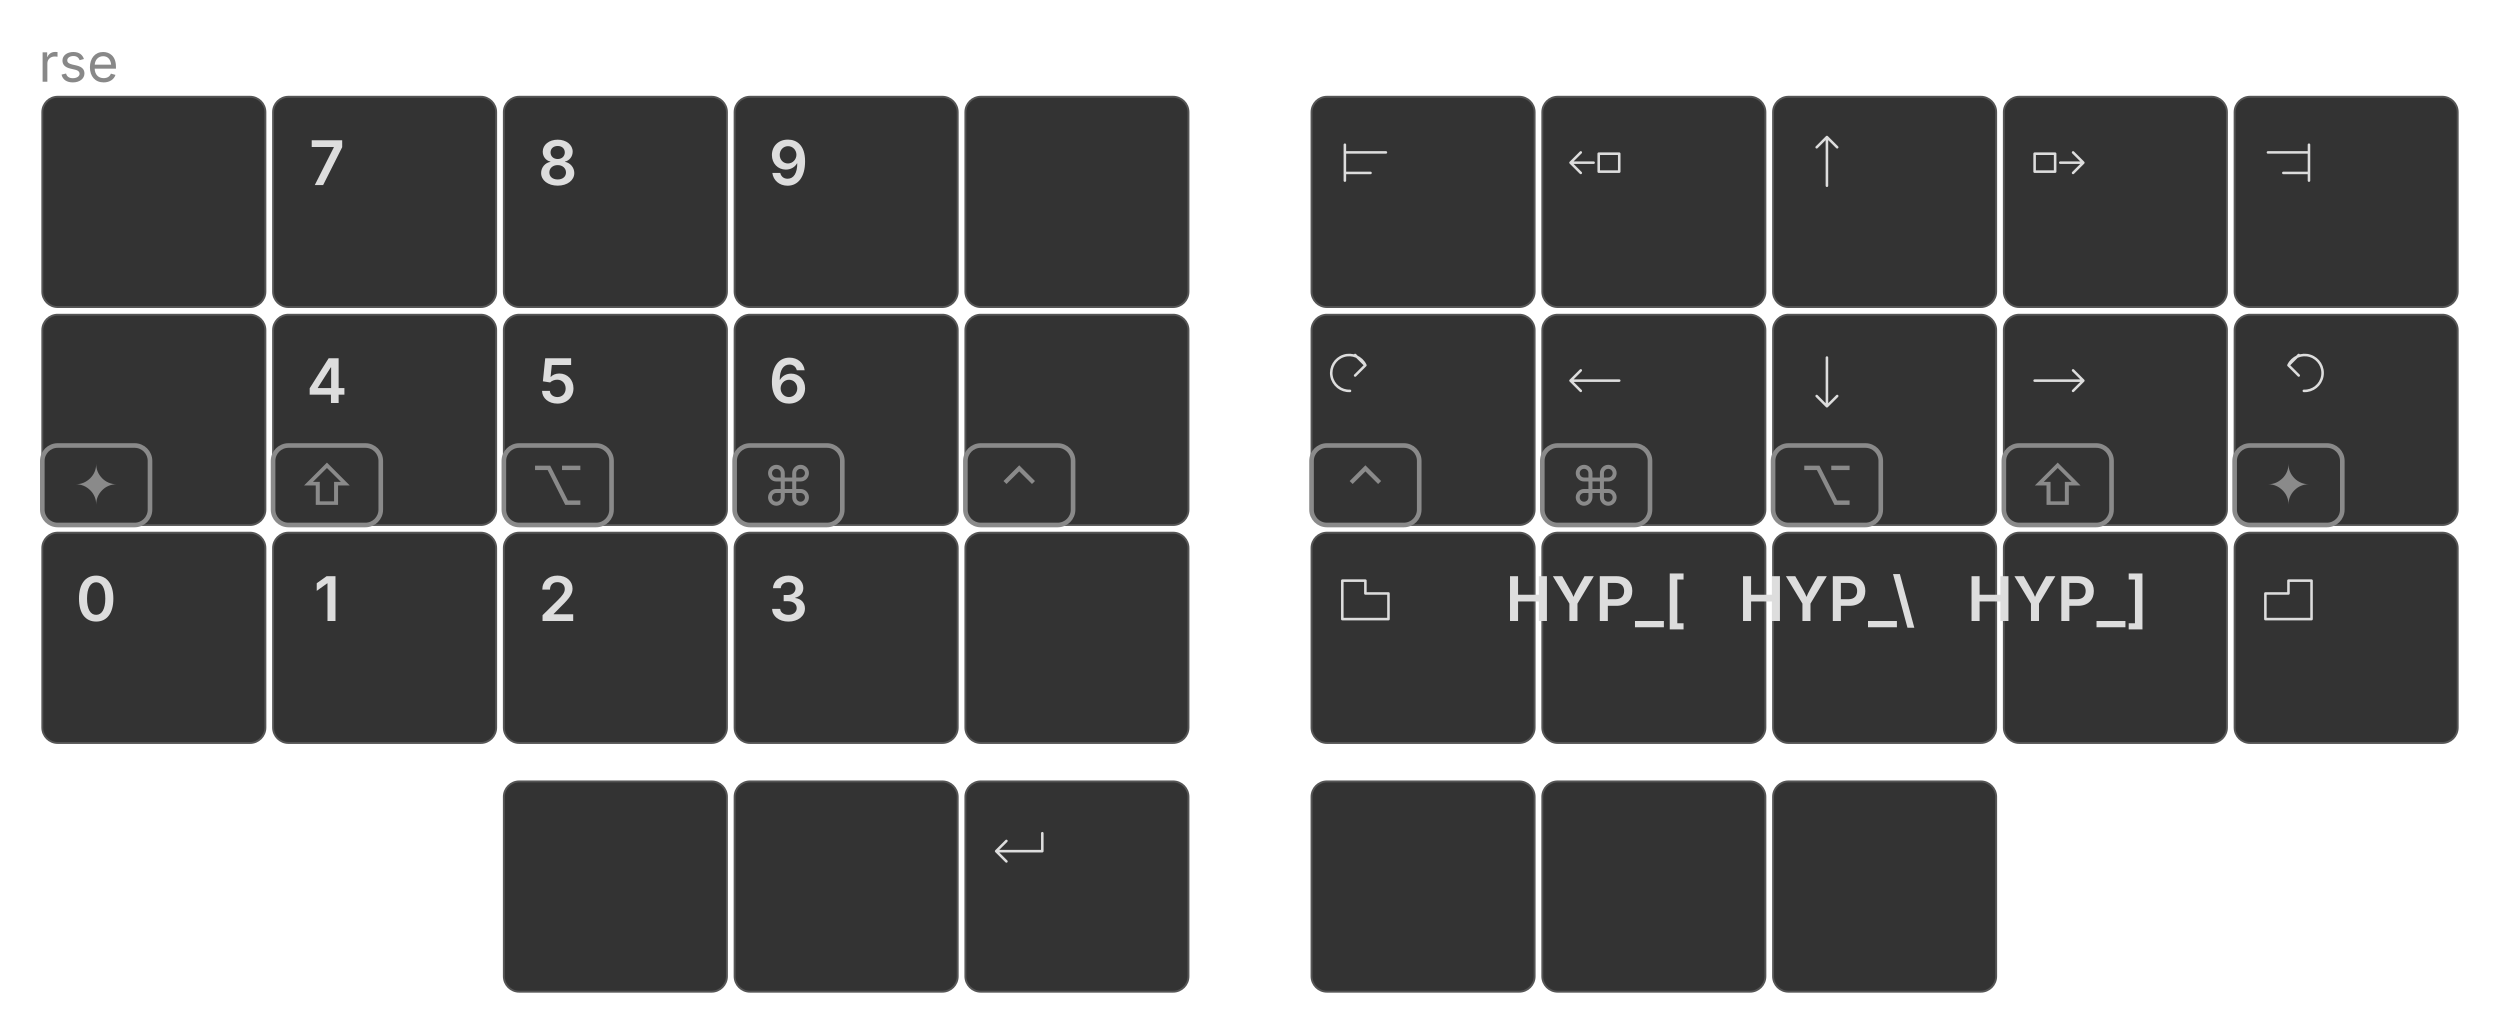
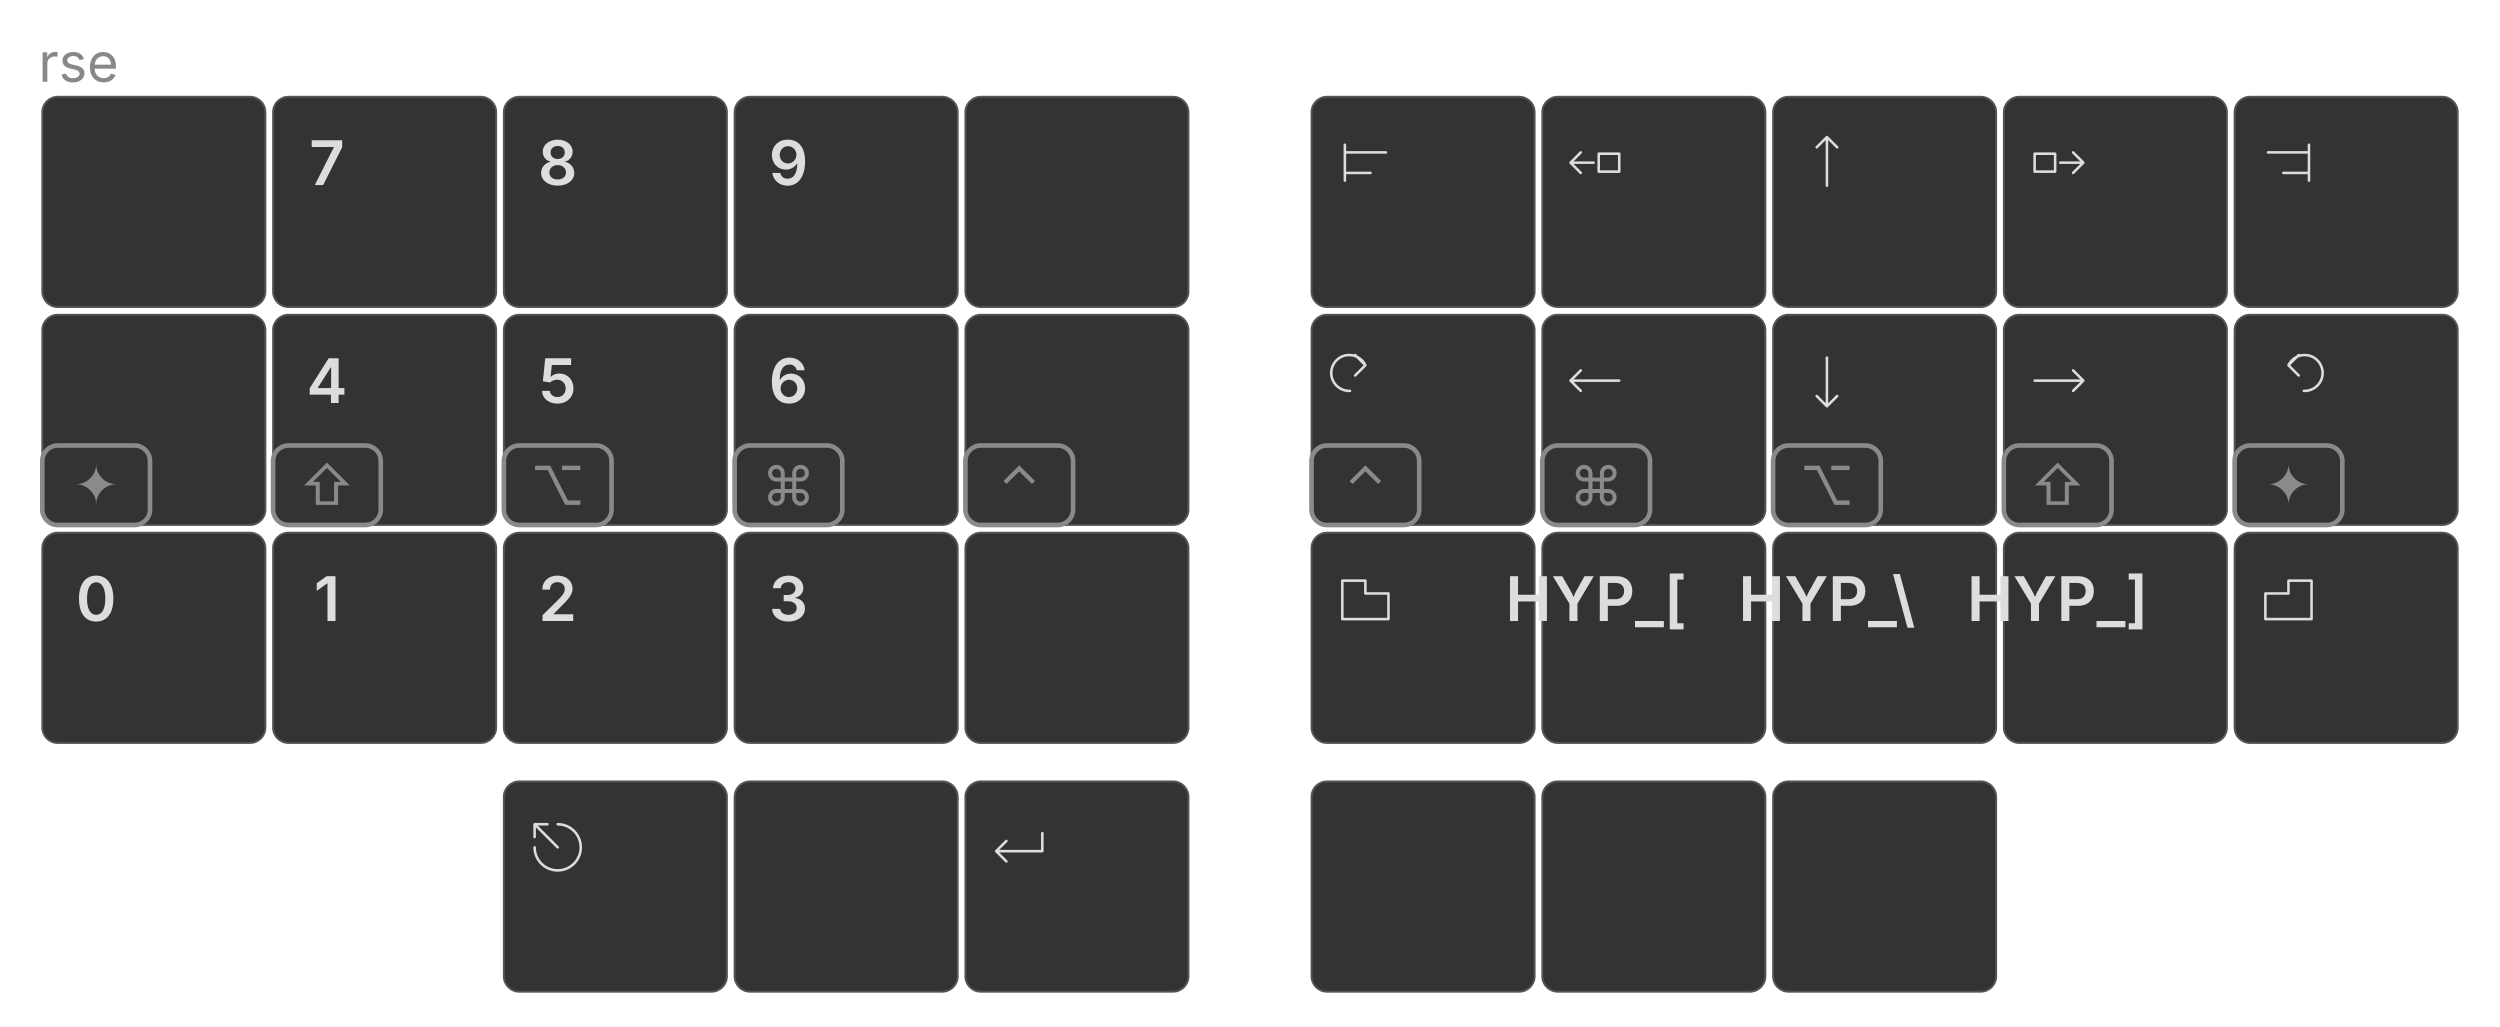
<svg xmlns="http://www.w3.org/2000/svg" class="keymap" width="650" height="267" viewBox="-10 -24 650.0 266.68">
  <style>/* Inter for letters. cairosvg uses only the first family, so marks
       Inter lacks (✦ ⇊ ⇈) set .dejavu; browsers still walk the stack. */
    svg.keymap { background: #1e1e2e;
                 font-family: Inter, "DejaVu Sans", "Segoe UI Symbol",
                              "Apple Symbols", sans-serif; }
    text.dejavu { font-family: "DejaVu Sans", "Segoe UI Symbol",
                  "Apple Symbols", sans-serif; }
    rect.keycap { fill: #333333; stroke: #555555; stroke-width: 0.5px; }
    text { fill: #c8c8c8; text-anchor: middle; dominant-baseline: central; }
    text.base { font-size: 16px; font-weight: 600; fill: #dddddd; }
    text.hold { font-size: 11px; }
    text.sym { font-size: 13px; fill: #9999ff; }
    text.num { font-size: 13px; fill: #ee9944; }
    text.oneshot { font-size: 12px; font-weight: 600; }
    use.glyph { fill: none; stroke: #c8c8c8; stroke-width: 2px;
                stroke-linecap: round; stroke-linejoin: round; }
    use.glyph.base { stroke: #dddddd; }
    use.glyph.sym { stroke: #9999ff; }
    use.glyph.num { stroke: #ee9944; }
    use.glyph.hold.tap-preferred.mod { stroke: #8a8a8a; }
    use.glyph.hold.hold-preferred.mod, use.glyph.oneshot.mod { stroke: #d0d0d0; }
    use.glyph.hold.hold-preferred.sym, use.glyph.oneshot.sym,
    use.glyph.hold.hold-preferred.nav, use.glyph.oneshot.nav { stroke: #1a1a1a; }
    use.glyph.hold.tap-preferred.sym { stroke: #9999ff; }
    use.glyph.hold.tap-preferred.nav { stroke: #ee9944; }
    rect.hold-box { stroke-width: 1.2px; }
    rect.hold-box.tap-preferred.mod { fill: none; stroke: #8a8a8a; }
    rect.hold-box.tap-preferred.sym { fill: none; stroke: #9999ff; }
    rect.hold-box.tap-preferred.nav { fill: none; stroke: #ee9944; }
    rect.hold-box.hold-preferred.mod { fill: #4a4a4a; stroke: #4a4a4a; }
    rect.hold-box.hold-preferred.sym { fill: #6666bb; stroke: #6666bb; }
    rect.hold-box.hold-preferred.nav { fill: #aa7755; stroke: #aa7755; }
    rect.hold-box.oneshot.mod { fill: #4a4a4a; stroke: #4a4a4a; }
    rect.hold-box.oneshot.sym { fill: #6666bb; stroke: #6666bb; }
    rect.hold-box.oneshot.nav { fill: #aa7755; stroke: #aa7755; }
    text.hold.hold-preferred.mod, text.oneshot.mod { fill: #d0d0d0; font-weight: 700; }
    text.hold.hold-preferred.sym, text.oneshot.sym,
    text.hold.hold-preferred.nav, text.oneshot.nav { fill: #1a1a1a; font-weight: 700; }
    text.hold.tap-preferred { fill: #8a8a8a; }
    text.hold.symbol { font-size: 14px; }
    text.oneshot.symbol { font-size: 16px; }
    text.title { font-size: 14px; fill: #888888; text-anchor: start; }</style>
  <defs>
    <path id="glyph_backspace" class="symbol" transform="scale(0.333333) translate(-24,-24)" d="M22,19l10,10 M22,29l10-10 M6,24l10,13h26v-26h-26z" />
    <path id="glyph_delete-word" class="symbol" transform="scale(0.333333) translate(-24,-24)" d="M22,19l10,10 M22,29l10-10 M6,24l10,13h26v-26h-26z M6,17l-6,7,6,7" />
    <path id="glyph_return" class="symbol" transform="scale(0.333333) translate(-24,-24)" d="M42,13V27H6 m8-8l-8,8l8,8" />
    <path id="glyph_space" class="symbol" transform="scale(0.333333) translate(-24,-24)" d="M42,24V32H6V24" />
    <path id="glyph_escape" class="symbol" transform="scale(0.333333) translate(-24,-24)" d="M24,24l-18-18 m0,10v-10h10 M24,6A18,18,0,1,1,6,24" />
    <path id="glyph_up" class="symbol" transform="scale(0.333333) translate(-24,-24)" d="M24,42v-36 m-8,6l8-8l8,8" />
    <path id="glyph_down" class="symbol" transform="scale(0.333333) translate(-24,-24)" d="M24,6v36 m-8,-6l8,8l8-8" />
    <path id="glyph_left" class="symbol" transform="scale(0.333333) translate(-24,-24)" d="M42,24h-36 m6-8l-8,8l8,8" />
    <path id="glyph_right" class="symbol" transform="scale(0.333333) translate(-24,-24)" d="M6,24h36 m-6-8l8,8l-8,8" />
    <path id="glyph_tab" class="symbol" transform="scale(0.333333) translate(-24,-24)" d="M6,12H32m-5-6l7,6l-7,6 M6,36H32m-5-6l7,6l-7,6 M42,8v32" />
    <path id="glyph_btab" class="symbol" transform="scale(0.333333) translate(-24,-24)" d="M42,12H16m5-6l-7,6l7,6 M42,36H16m5-6l-7,6l7,6 M6,8v32" />
    <path id="glyph_home" class="symbol" transform="scale(0.333333) translate(-24,-24)" d="M8,10v28 M8,16h32 M8,32h20" />
    <path id="glyph_end" class="symbol" transform="scale(0.333333) translate(-24,-24)" d="M40,10v28 M8,16h32 M20,32h20" />
    <path id="glyph_word-left" class="symbol" transform="scale(0.333333) translate(-24,-24)" d="M22,24h-16m6-8l-8,8l8,8 M26,17h16v14h-16z" />
    <path id="glyph_word-right" class="symbol" transform="scale(0.333333) translate(-24,-24)" d="M6,17h16v14h-16z M26,24h16m-6-8l8,8l-8,8" />
    <path id="glyph_hist-back" class="symbol" transform="scale(0.333333) translate(-24,-24)" d="M36,32A14,14 0 1 0 24,12m8-8l-8,8l8,8" />
    <path id="glyph_hist-fwd" class="symbol" transform="scale(0.333333) translate(-24,-24)" d="M12,32A14,14 0 1 1 24,12m-8-8l8,8l-8,8" />
    <path id="glyph_app-tab-prev" class="symbol" transform="scale(0.333333) translate(-24,-24)" d="M6,10h18v10h18v20H6z" />
    <path id="glyph_app-tab-next" class="symbol" transform="scale(0.333333) translate(-24,-24)" d="M6,20h18v-10h18v30H6z" />
    <path id="glyph_bluetooth" class="symbol" transform="scale(0.333333) translate(-24,-24)" d="M12,16 L36,32 L24,40 L24,8 L36,16 L12,32" />
  </defs>
  <text class="title" x="0" y="-8">rse</text>
  <g transform="translate(0.00,0.00)">
    <rect class="keycap" x="1.0" y="1.0" width="58.0" height="54.67" rx="4.0" ry="4.0" />
  </g>
  <g transform="translate(60.00,0.00)">
    <rect class="keycap" x="1.0" y="1.0" width="58.0" height="54.67" rx="4.0" ry="4.0" />
    <text class="base" x="15.0" y="18.134">7</text>
  </g>
  <g transform="translate(120.00,0.00)">
    <rect class="keycap" x="1.0" y="1.0" width="58.0" height="54.67" rx="4.0" ry="4.0" />
    <text class="base" x="15.0" y="18.134">8</text>
  </g>
  <g transform="translate(180.00,0.00)">
    <rect class="keycap" x="1.0" y="1.0" width="58.0" height="54.67" rx="4.0" ry="4.0" />
    <text class="base" x="15.0" y="18.134">9</text>
  </g>
  <g transform="translate(240.00,0.00)">
    <rect class="keycap" x="1.0" y="1.0" width="58.0" height="54.67" rx="4.0" ry="4.0" />
  </g>
  <g transform="translate(330.00,0.00)">
    <rect class="keycap" x="1.0" y="1.0" width="58.0" height="54.67" rx="4.0" ry="4.0" />
    <use class="glyph base" href="#glyph_home" x="15.0" y="18.134" />
  </g>
  <g transform="translate(390.00,0.00)">
    <rect class="keycap" x="1.0" y="1.0" width="58.0" height="54.67" rx="4.0" ry="4.0" />
    <use class="glyph base" href="#glyph_word-left" x="15.0" y="18.134" />
  </g>
  <g transform="translate(450.00,0.00)">
    <rect class="keycap" x="1.0" y="1.0" width="58.0" height="54.67" rx="4.0" ry="4.0" />
    <use class="glyph base" href="#glyph_up" x="15.0" y="18.134" />
  </g>
  <g transform="translate(510.00,0.00)">
    <rect class="keycap" x="1.0" y="1.0" width="58.0" height="54.67" rx="4.0" ry="4.0" />
    <use class="glyph base" href="#glyph_word-right" x="15.0" y="18.134" />
  </g>
  <g transform="translate(570.00,0.00)">
    <rect class="keycap" x="1.0" y="1.0" width="58.0" height="54.67" rx="4.0" ry="4.0" />
    <use class="glyph base" href="#glyph_end" x="15.0" y="18.134" />
  </g>
  <g transform="translate(0.00,56.67)">
    <rect class="keycap" x="1.0" y="1.0" width="58.0" height="54.67" rx="4.0" ry="4.0" />
    <rect class="hold-box tap-preferred mod" x="1.0" y="35.002" width="28.0" height="20.668" rx="4.0" ry="4.0" />
    <text class="hold tap-preferred mod symbol dejavu" x="15.0" y="45.336">✦</text>
  </g>
  <g transform="translate(60.00,56.67)">
    <rect class="keycap" x="1.0" y="1.0" width="58.0" height="54.67" rx="4.0" ry="4.0" />
    <rect class="hold-box tap-preferred mod" x="1.0" y="35.002" width="28.0" height="20.668" rx="4.0" ry="4.0" />
    <text class="base" x="15.0" y="18.134">4</text>
    <text class="hold tap-preferred mod symbol" x="15.0" y="45.336">⇧</text>
  </g>
  <g transform="translate(120.00,56.67)">
    <rect class="keycap" x="1.0" y="1.0" width="58.0" height="54.67" rx="4.0" ry="4.0" />
    <rect class="hold-box tap-preferred mod" x="1.0" y="35.002" width="28.0" height="20.668" rx="4.0" ry="4.0" />
    <text class="base" x="15.0" y="18.134">5</text>
    <text class="hold tap-preferred mod symbol" x="15.0" y="45.336">⌥</text>
  </g>
  <g transform="translate(180.00,56.67)">
    <rect class="keycap" x="1.0" y="1.0" width="58.0" height="54.67" rx="4.0" ry="4.0" />
    <rect class="hold-box tap-preferred mod" x="1.0" y="35.002" width="28.0" height="20.668" rx="4.0" ry="4.0" />
    <text class="base" x="15.0" y="18.134">6</text>
    <text class="hold tap-preferred mod symbol" x="15.0" y="45.336">⌘</text>
  </g>
  <g transform="translate(240.00,56.67)">
    <rect class="keycap" x="1.0" y="1.0" width="58.0" height="54.67" rx="4.0" ry="4.0" />
    <rect class="hold-box tap-preferred mod" x="1.0" y="35.002" width="28.0" height="20.668" rx="4.0" ry="4.0" />
    <text class="hold tap-preferred mod symbol" x="15.0" y="45.336">⌃</text>
  </g>
  <g transform="translate(330.00,56.67)">
    <rect class="keycap" x="1.0" y="1.0" width="58.0" height="54.67" rx="4.0" ry="4.0" />
    <rect class="hold-box tap-preferred mod" x="1.0" y="35.002" width="28.0" height="20.668" rx="4.0" ry="4.0" />
    <use class="glyph base" href="#glyph_hist-fwd" x="15.0" y="18.134" />
    <text class="hold tap-preferred mod symbol" x="15.0" y="45.336">⌃</text>
  </g>
  <g transform="translate(390.00,56.67)">
    <rect class="keycap" x="1.0" y="1.0" width="58.0" height="54.67" rx="4.0" ry="4.0" />
    <rect class="hold-box tap-preferred mod" x="1.0" y="35.002" width="28.0" height="20.668" rx="4.0" ry="4.0" />
    <use class="glyph base" href="#glyph_left" x="15.0" y="18.134" />
    <text class="hold tap-preferred mod symbol" x="15.0" y="45.336">⌘</text>
  </g>
  <g transform="translate(450.00,56.67)">
    <rect class="keycap" x="1.0" y="1.0" width="58.0" height="54.67" rx="4.0" ry="4.0" />
    <rect class="hold-box tap-preferred mod" x="1.0" y="35.002" width="28.0" height="20.668" rx="4.0" ry="4.0" />
    <use class="glyph base" href="#glyph_down" x="15.0" y="18.134" />
    <text class="hold tap-preferred mod symbol" x="15.0" y="45.336">⌥</text>
  </g>
  <g transform="translate(510.00,56.67)">
    <rect class="keycap" x="1.0" y="1.0" width="58.0" height="54.67" rx="4.0" ry="4.0" />
    <rect class="hold-box tap-preferred mod" x="1.0" y="35.002" width="28.0" height="20.668" rx="4.0" ry="4.0" />
    <use class="glyph base" href="#glyph_right" x="15.0" y="18.134" />
    <text class="hold tap-preferred mod symbol" x="15.0" y="45.336">⇧</text>
  </g>
  <g transform="translate(570.00,56.67)">
    <rect class="keycap" x="1.0" y="1.0" width="58.0" height="54.67" rx="4.0" ry="4.0" />
    <rect class="hold-box tap-preferred mod" x="1.0" y="35.002" width="28.0" height="20.668" rx="4.0" ry="4.0" />
    <use class="glyph base" href="#glyph_hist-back" x="15.0" y="18.134" />
    <text class="hold tap-preferred mod symbol dejavu" x="15.0" y="45.336">✦</text>
  </g>
  <g transform="translate(0.00,113.34)">
    <rect class="keycap" x="1.0" y="1.0" width="58.0" height="54.67" rx="4.0" ry="4.0" />
    <text class="base" x="15.0" y="18.134">0</text>
  </g>
  <g transform="translate(60.00,113.34)">
    <rect class="keycap" x="1.0" y="1.0" width="58.0" height="54.67" rx="4.0" ry="4.0" />
    <text class="base" x="15.0" y="18.134">1</text>
  </g>
  <g transform="translate(120.00,113.34)">
    <rect class="keycap" x="1.0" y="1.0" width="58.0" height="54.67" rx="4.0" ry="4.0" />
    <text class="base" x="15.0" y="18.134">2</text>
  </g>
  <g transform="translate(180.00,113.34)">
    <rect class="keycap" x="1.0" y="1.0" width="58.0" height="54.67" rx="4.0" ry="4.0" />
    <text class="base" x="15.0" y="18.134">3</text>
  </g>
  <g transform="translate(240.00,113.34)">
    <rect class="keycap" x="1.0" y="1.0" width="58.0" height="54.67" rx="4.0" ry="4.0" />
  </g>
  <g transform="translate(330.00,113.34)">
    <rect class="keycap" x="1.0" y="1.0" width="58.0" height="54.67" rx="4.0" ry="4.0" />
    <use class="glyph base" href="#glyph_app-tab-prev" x="15.0" y="18.134" />
  </g>
  <g transform="translate(390.00,113.34)">
    <rect class="keycap" x="1.0" y="1.0" width="58.0" height="54.67" rx="4.0" ry="4.0" />
    <text class="base" x="15.0" y="18.134">HYP_[</text>
  </g>
  <g transform="translate(450.00,113.34)">
    <rect class="keycap" x="1.0" y="1.0" width="58.0" height="54.67" rx="4.0" ry="4.0" />
    <text class="base" x="15.0" y="18.134">HYP_\</text>
  </g>
  <g transform="translate(510.00,113.34)">
    <rect class="keycap" x="1.0" y="1.0" width="58.0" height="54.67" rx="4.0" ry="4.0" />
    <text class="base" x="15.0" y="18.134">HYP_]</text>
  </g>
  <g transform="translate(570.00,113.34)">
    <rect class="keycap" x="1.0" y="1.0" width="58.0" height="54.67" rx="4.0" ry="4.0" />
    <use class="glyph base" href="#glyph_app-tab-next" x="15.0" y="18.134" />
  </g>
  <g transform="translate(120.00,178.01)">
    <rect class="keycap" x="1.0" y="1.0" width="58.0" height="54.67" rx="4.0" ry="4.0" />
+     <use class="glyph base" href="#glyph_escape" x="15.0" y="18.134" />
  </g>
  <g transform="translate(180.00,178.01)">
    <rect class="keycap" x="1.0" y="1.0" width="58.0" height="54.67" rx="4.0" ry="4.0" />
  </g>
  <g transform="translate(240.00,178.01)">
    <rect class="keycap" x="1.0" y="1.0" width="58.0" height="54.67" rx="4.0" ry="4.0" />
    <use class="glyph base" href="#glyph_return" x="15.0" y="18.134" />
  </g>
  <g transform="translate(330.00,178.01)">
    <rect class="keycap" x="1.0" y="1.0" width="58.0" height="54.67" rx="4.0" ry="4.0" />
  </g>
  <g transform="translate(390.00,178.01)">
    <rect class="keycap" x="1.0" y="1.0" width="58.0" height="54.67" rx="4.0" ry="4.0" />
  </g>
  <g transform="translate(450.00,178.01)">
    <rect class="keycap" x="1.0" y="1.0" width="58.0" height="54.67" rx="4.0" ry="4.0" />
  </g>
</svg>
